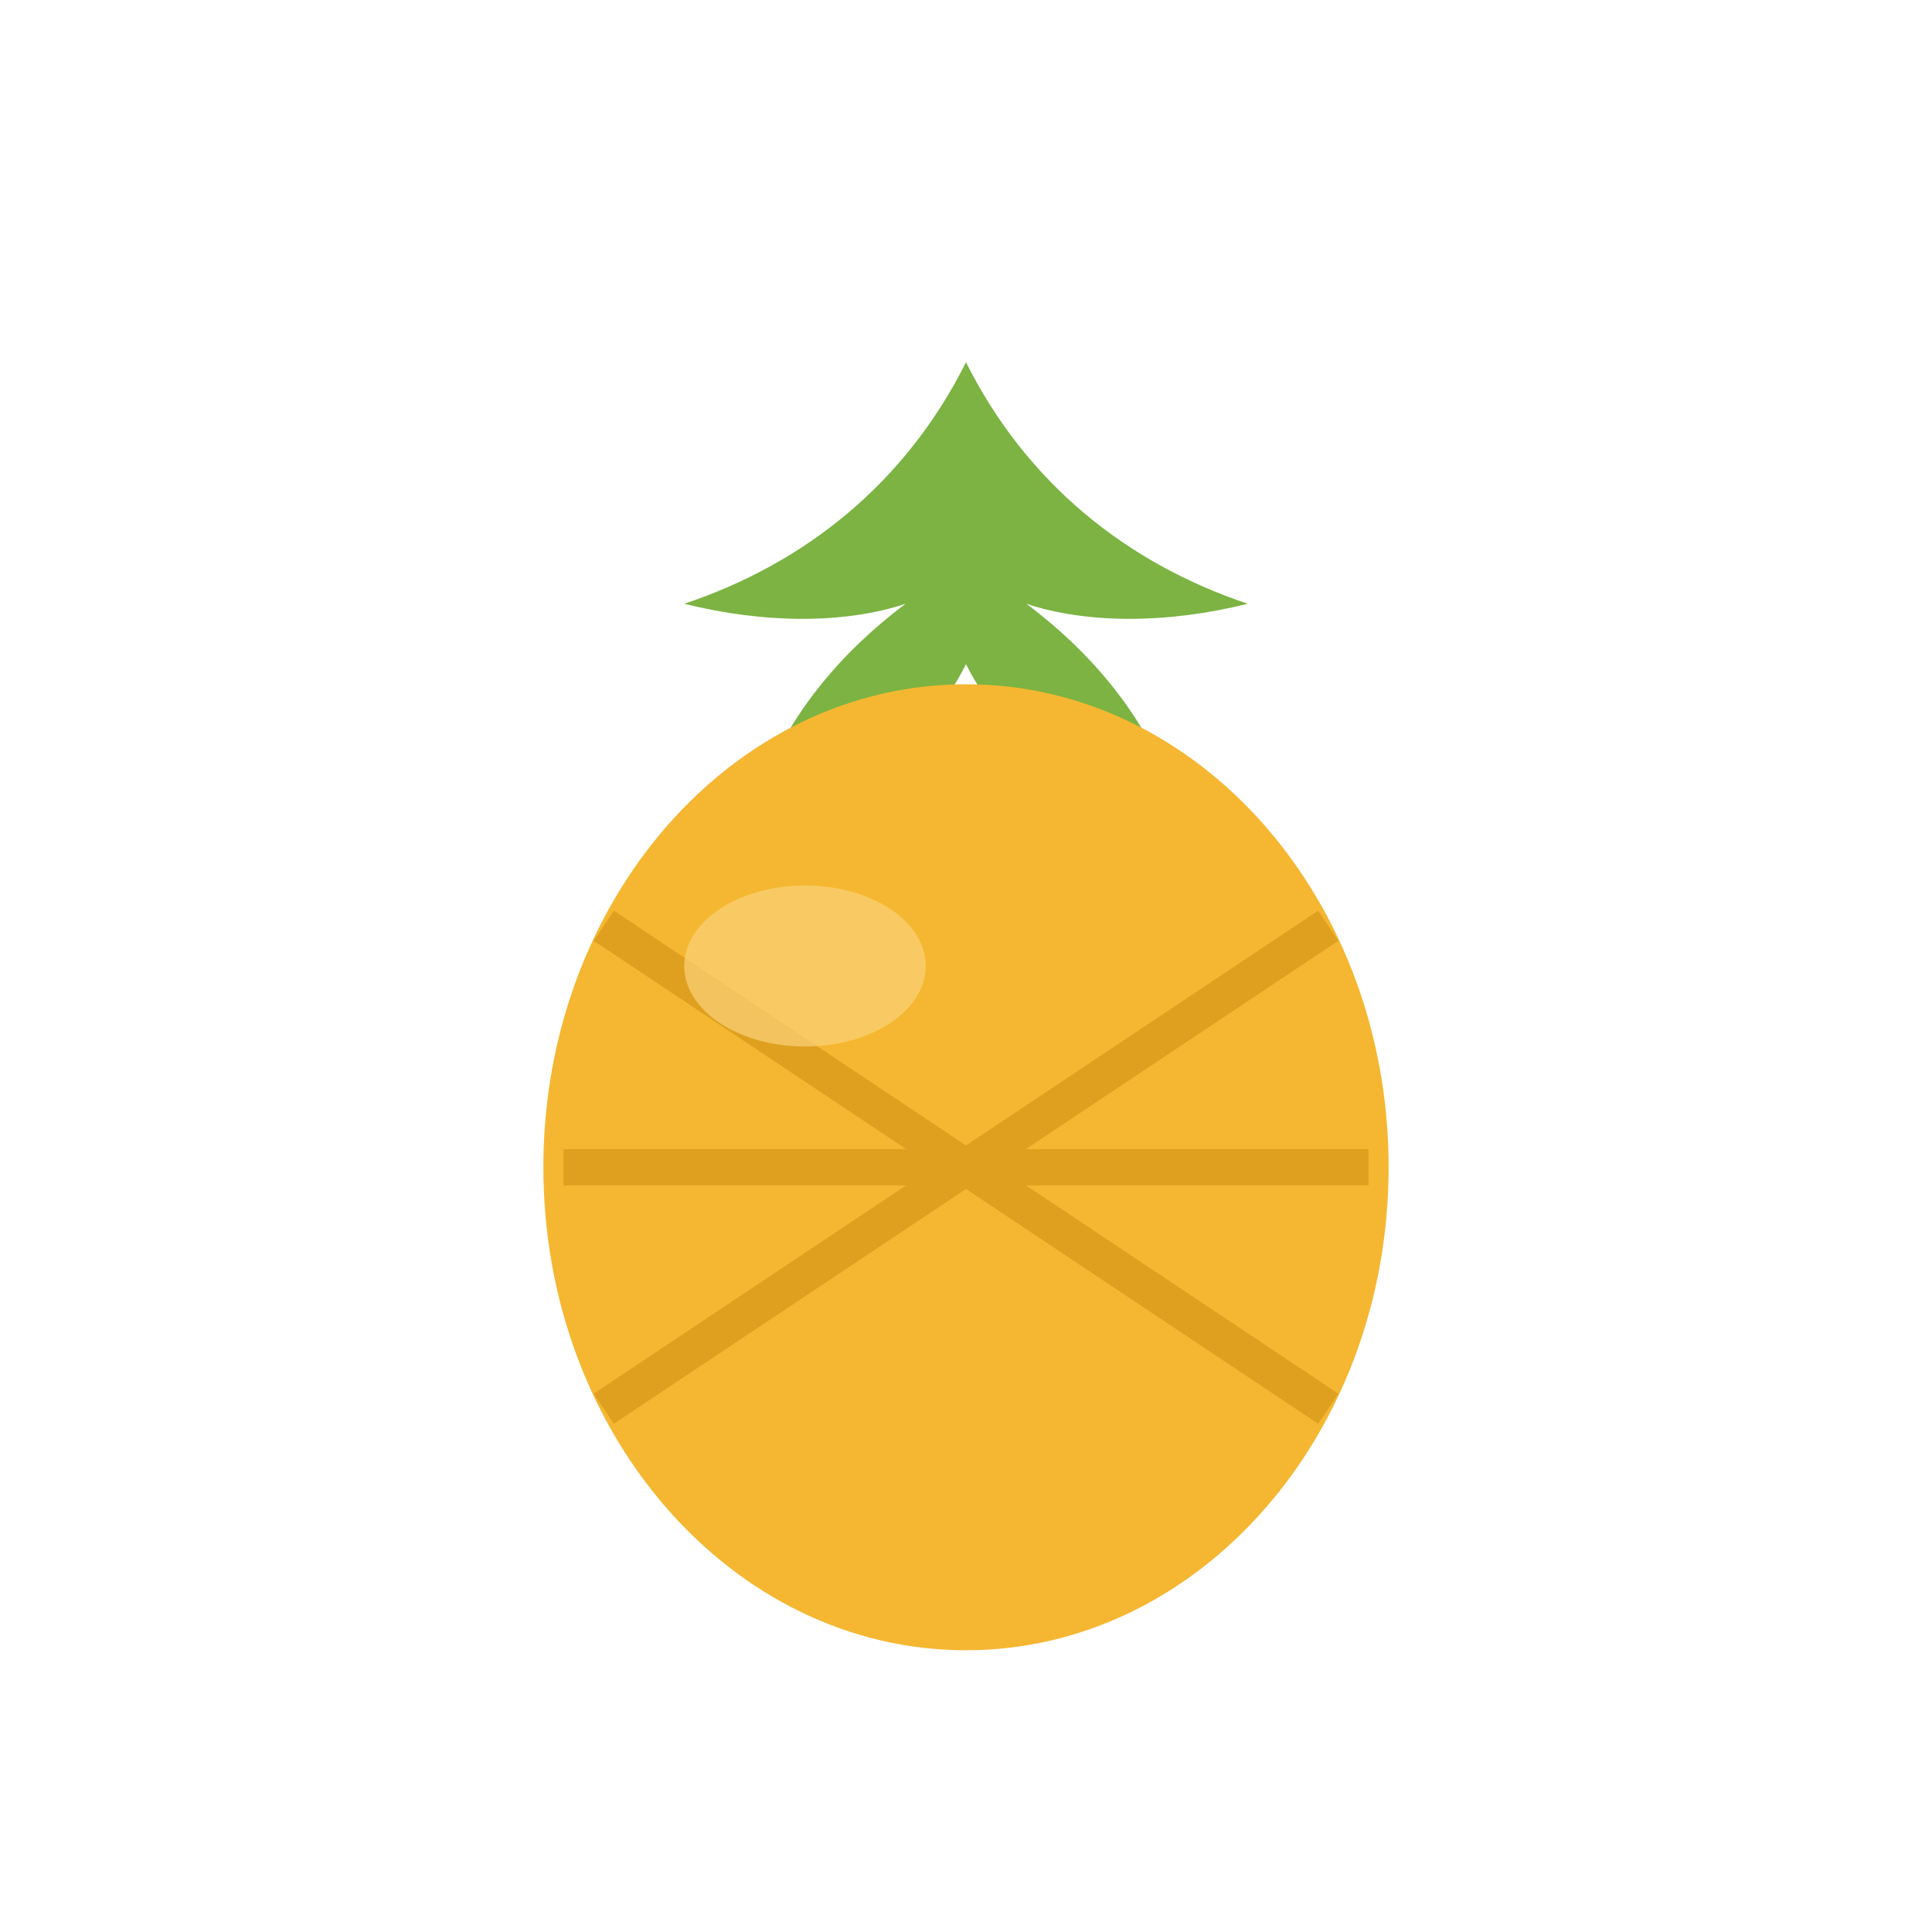
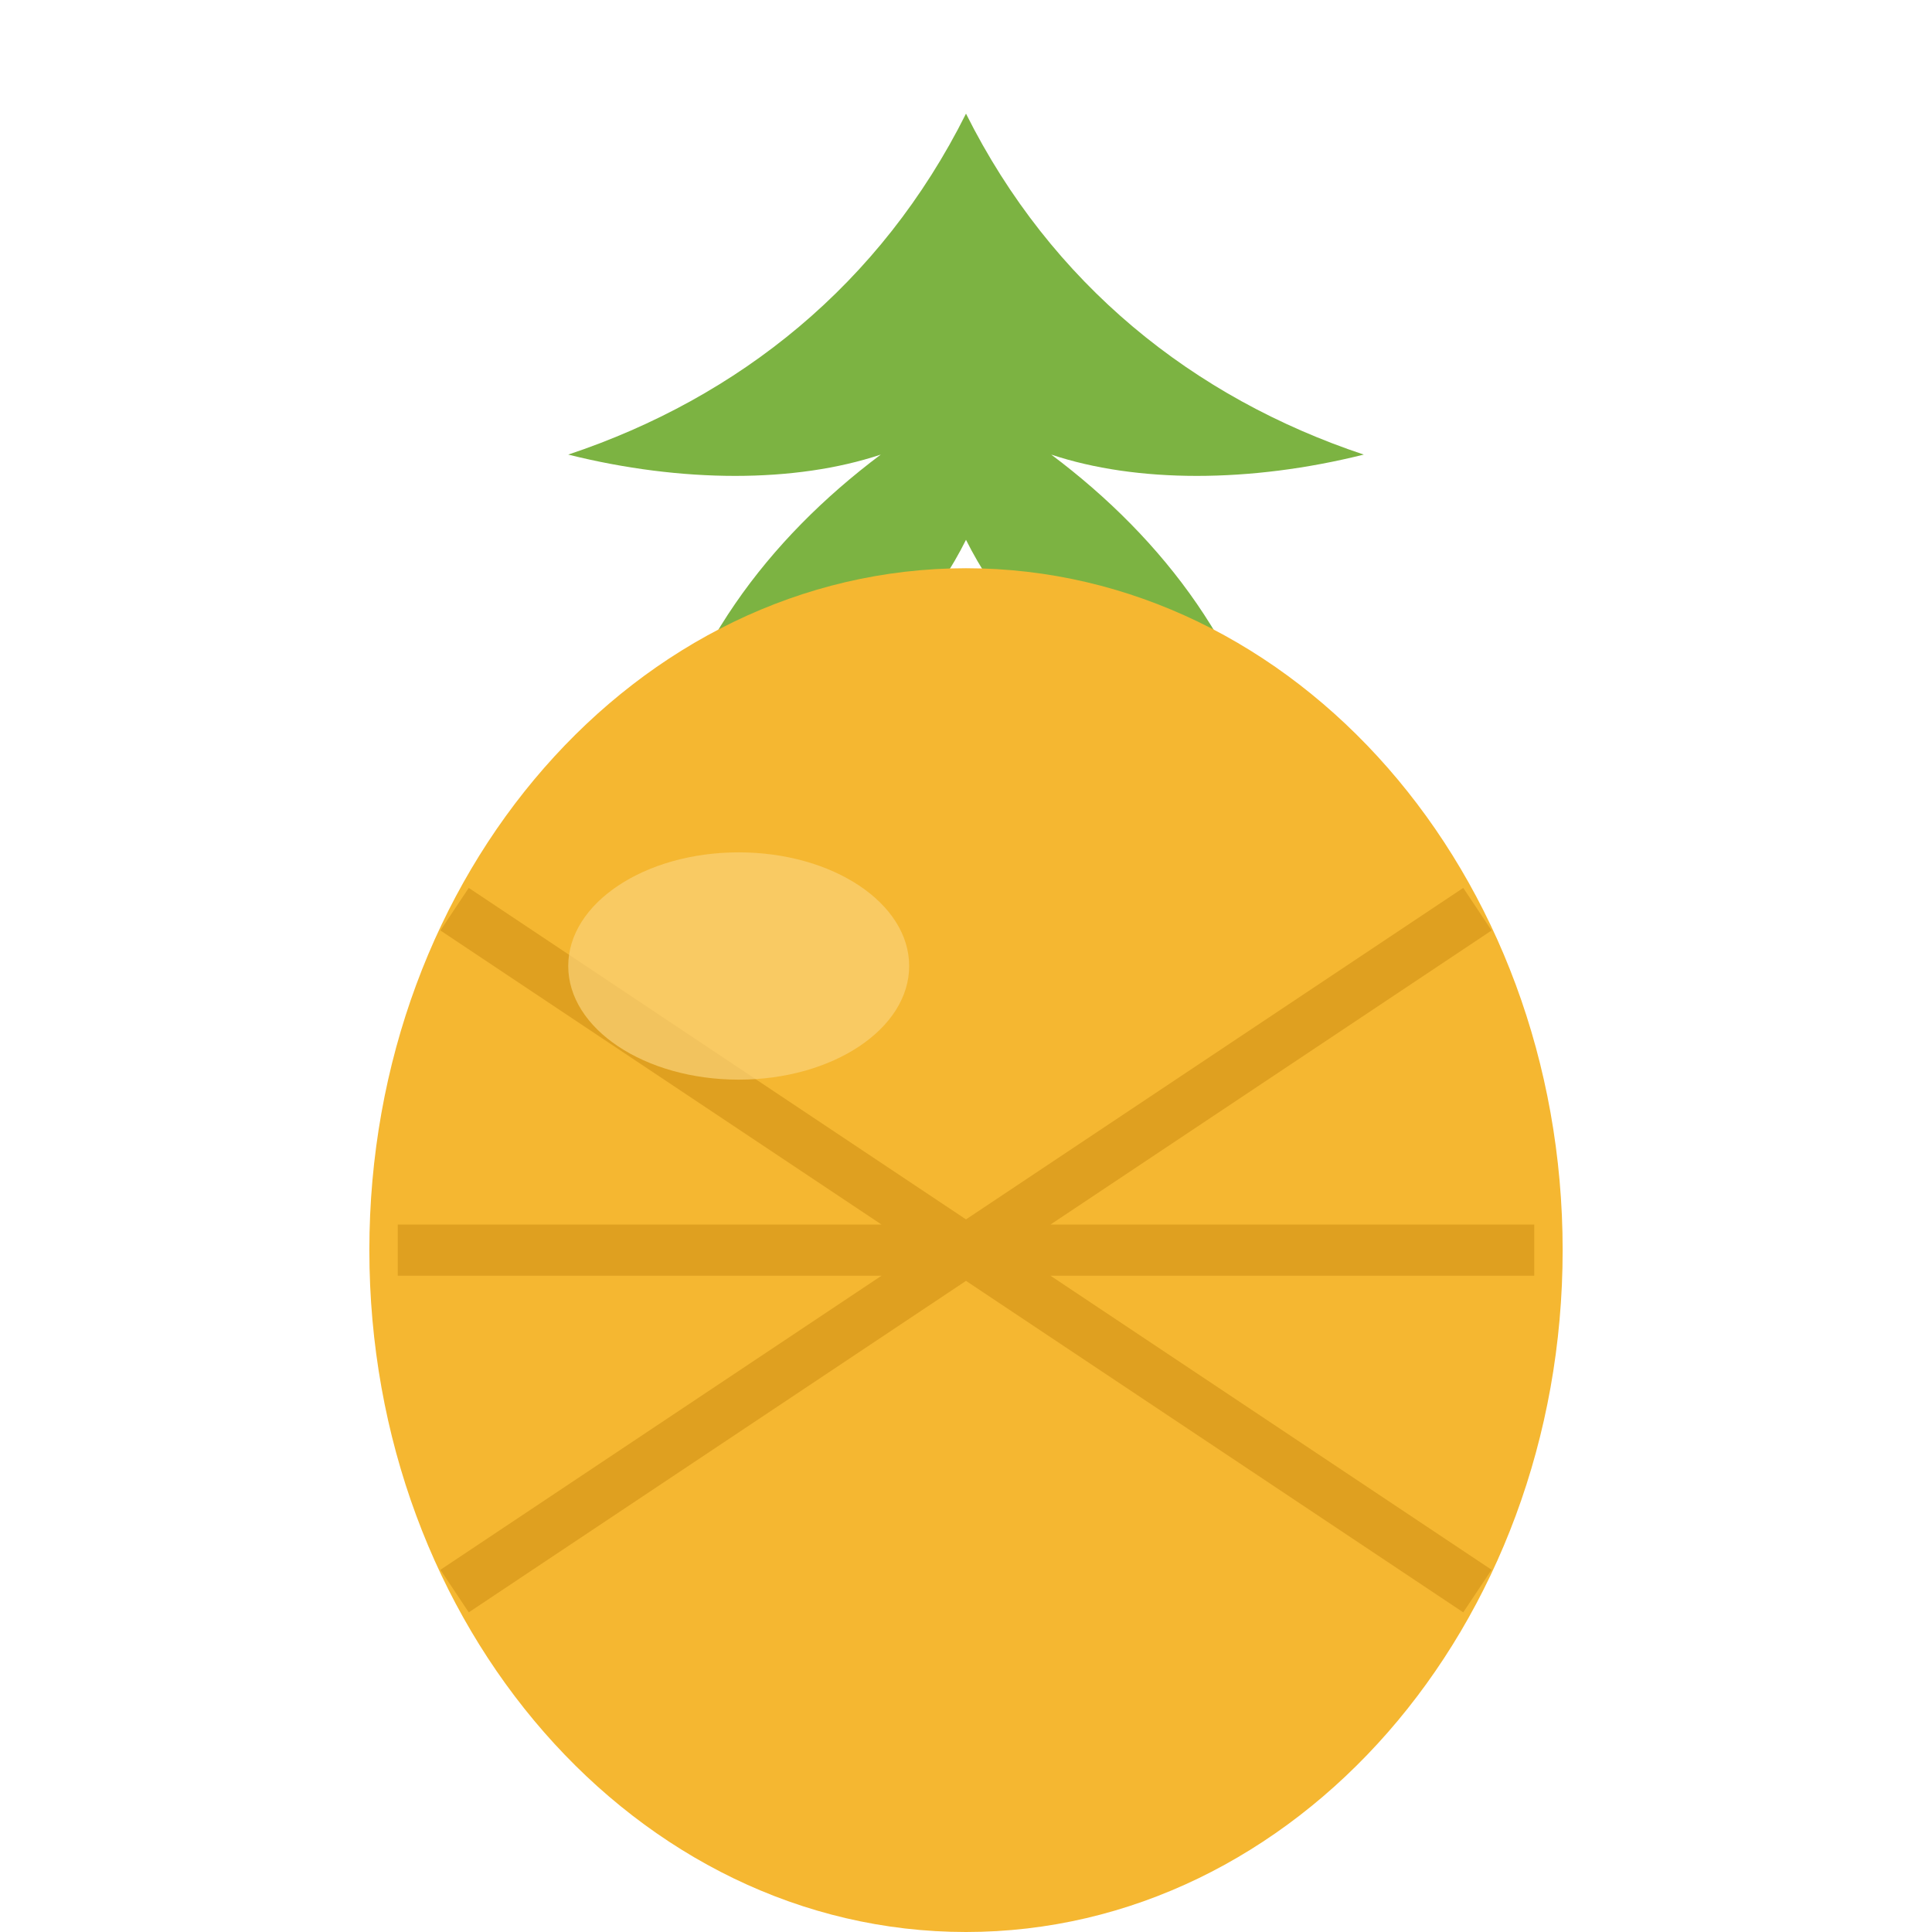
- <svg xmlns="http://www.w3.org/2000/svg" viewBox="0 0 96 96" width="96" height="96">
+ <svg xmlns="http://www.w3.org/2000/svg" viewBox="14 14 68 68" width="96" height="96">
  <path d="M48 18c-3 6-8 10-14 12 4 1 8 1 11 0-4 3-7 7-8 12 5-2 9-5 11-9 2 4 6 7 11 9-1-5-4-9-8-12 3 1 7 1 11 0-6-2-11-6-14-12z" fill="#7cb342" />
  <ellipse cx="48" cy="58" rx="21" ry="24" fill="#f5b731" />
  <g stroke="#d99a1c" stroke-width="1.8" opacity=".8">
    <path d="M30 46l36 24M66 46L30 70M28 58h40" />
  </g>
  <ellipse cx="40" cy="48" rx="6" ry="4" fill="#fbd277" opacity=".7" />
</svg>
